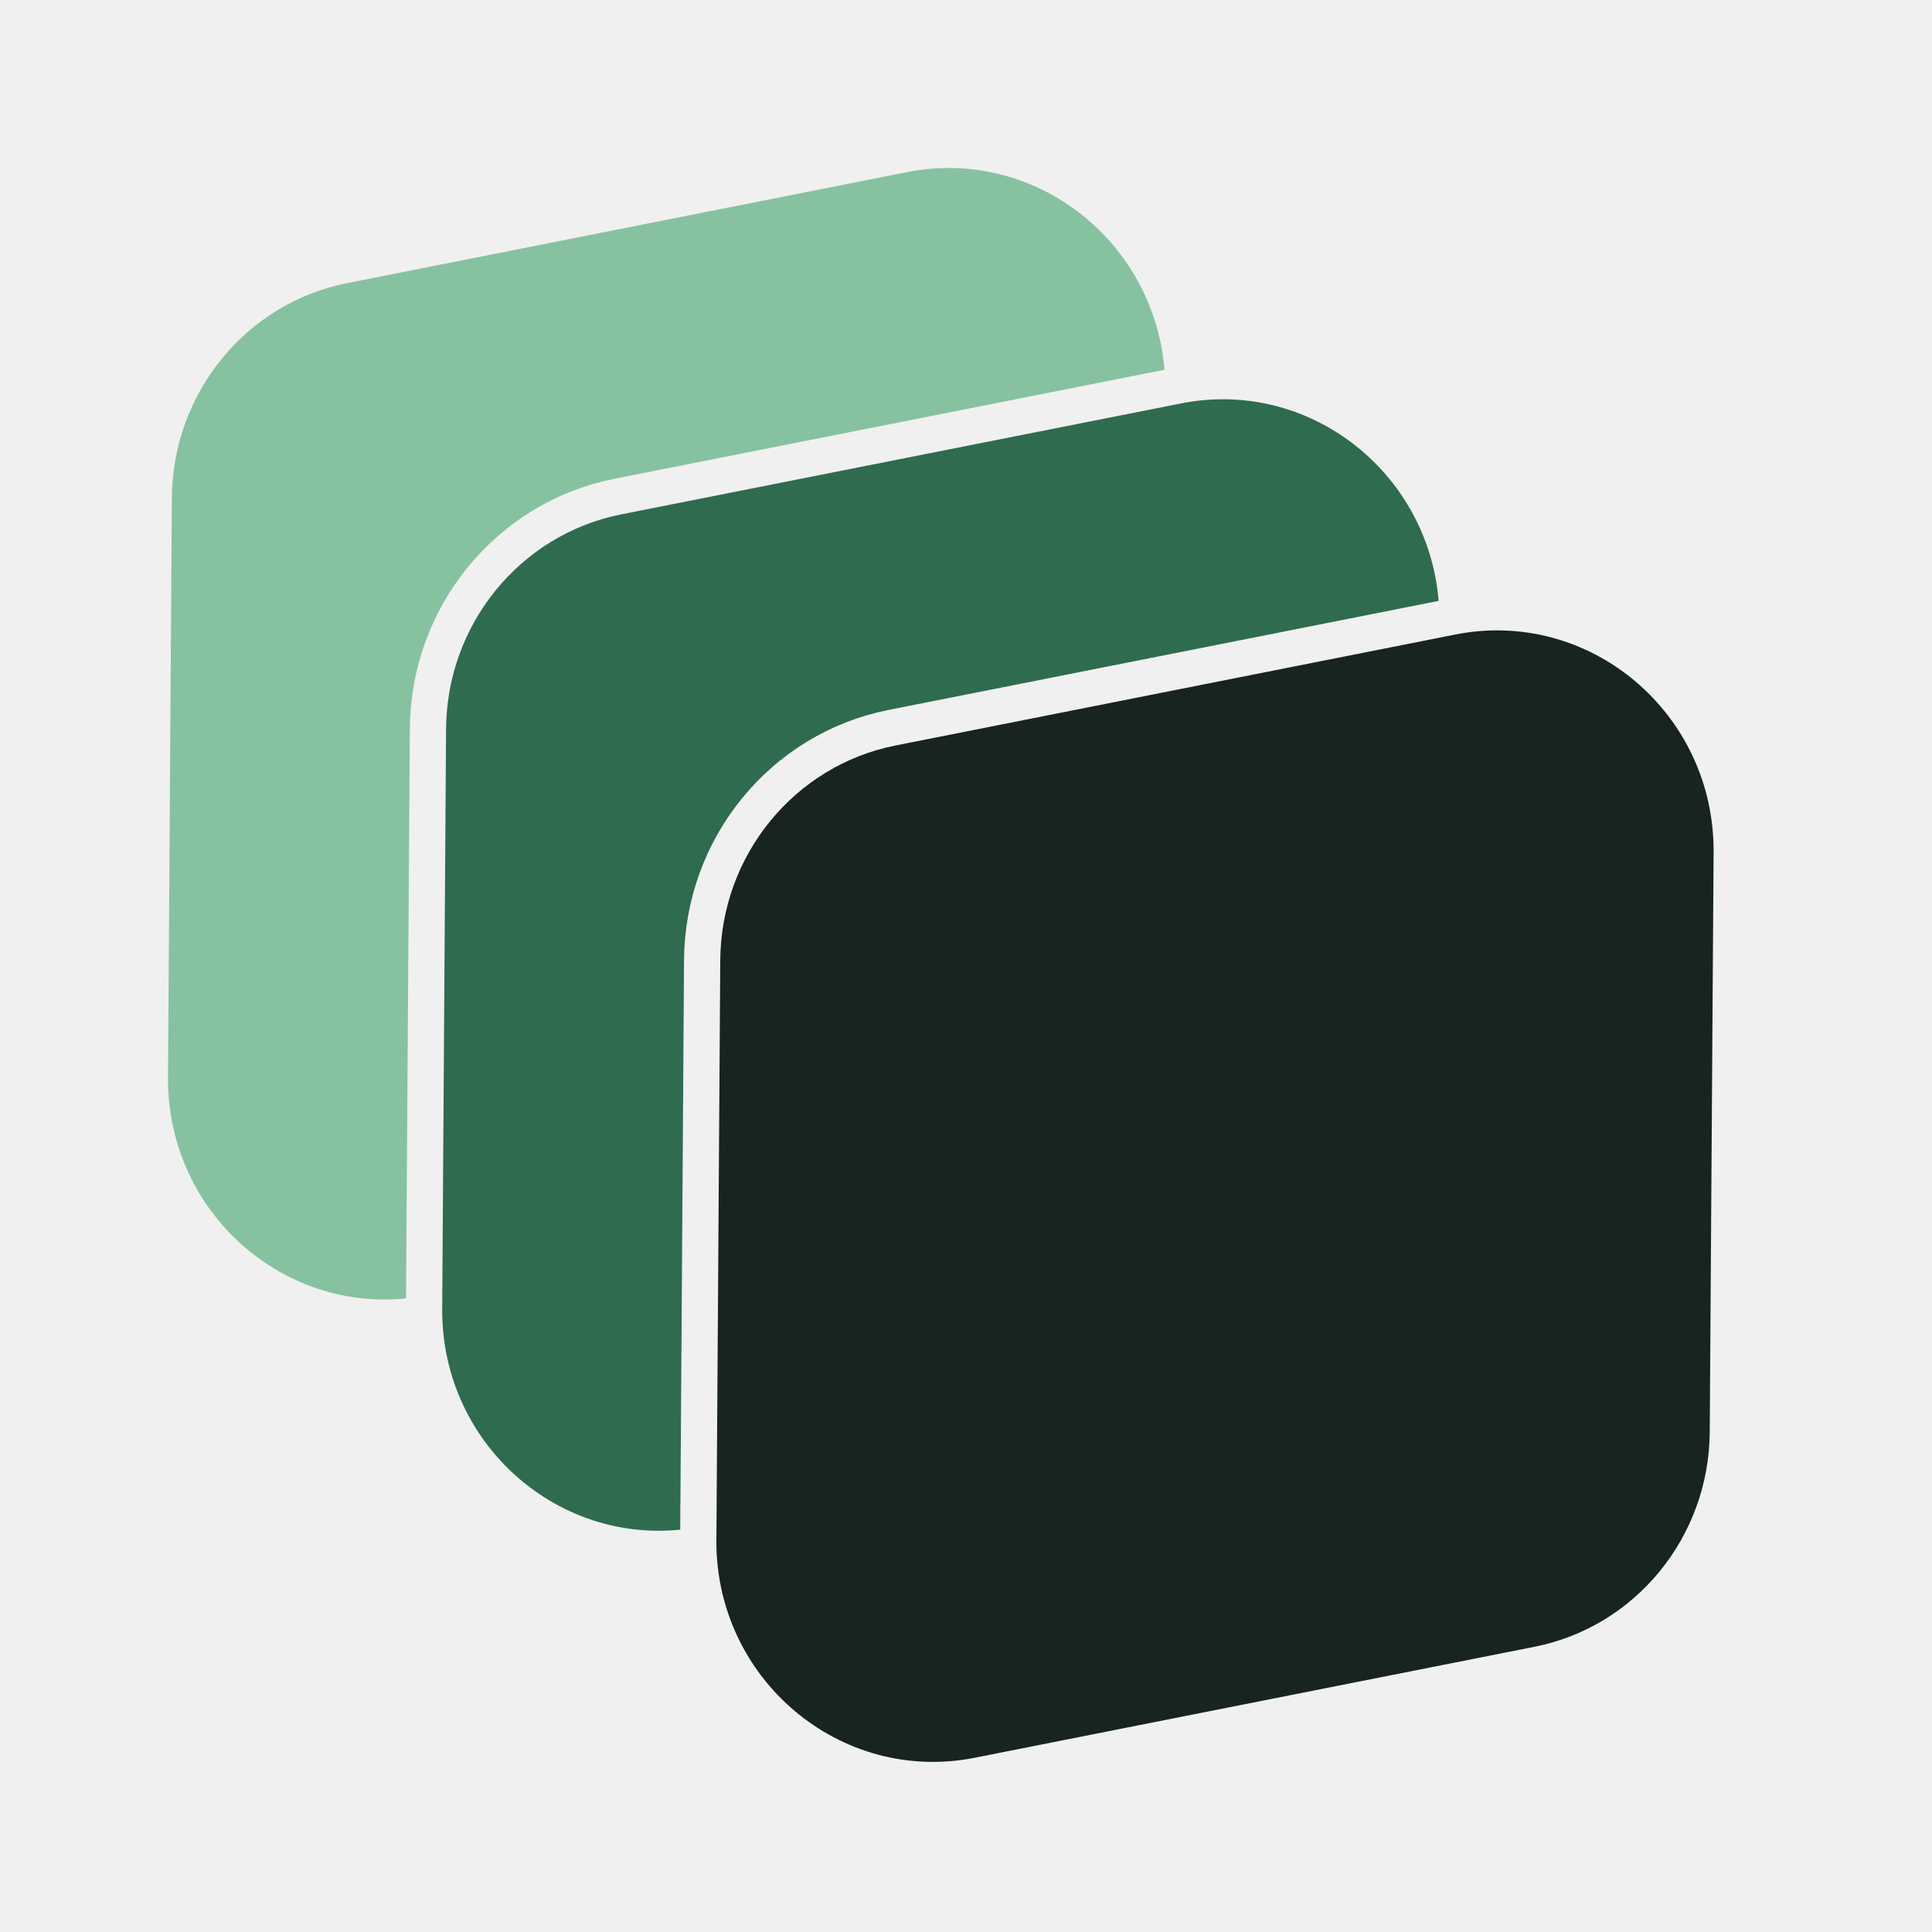
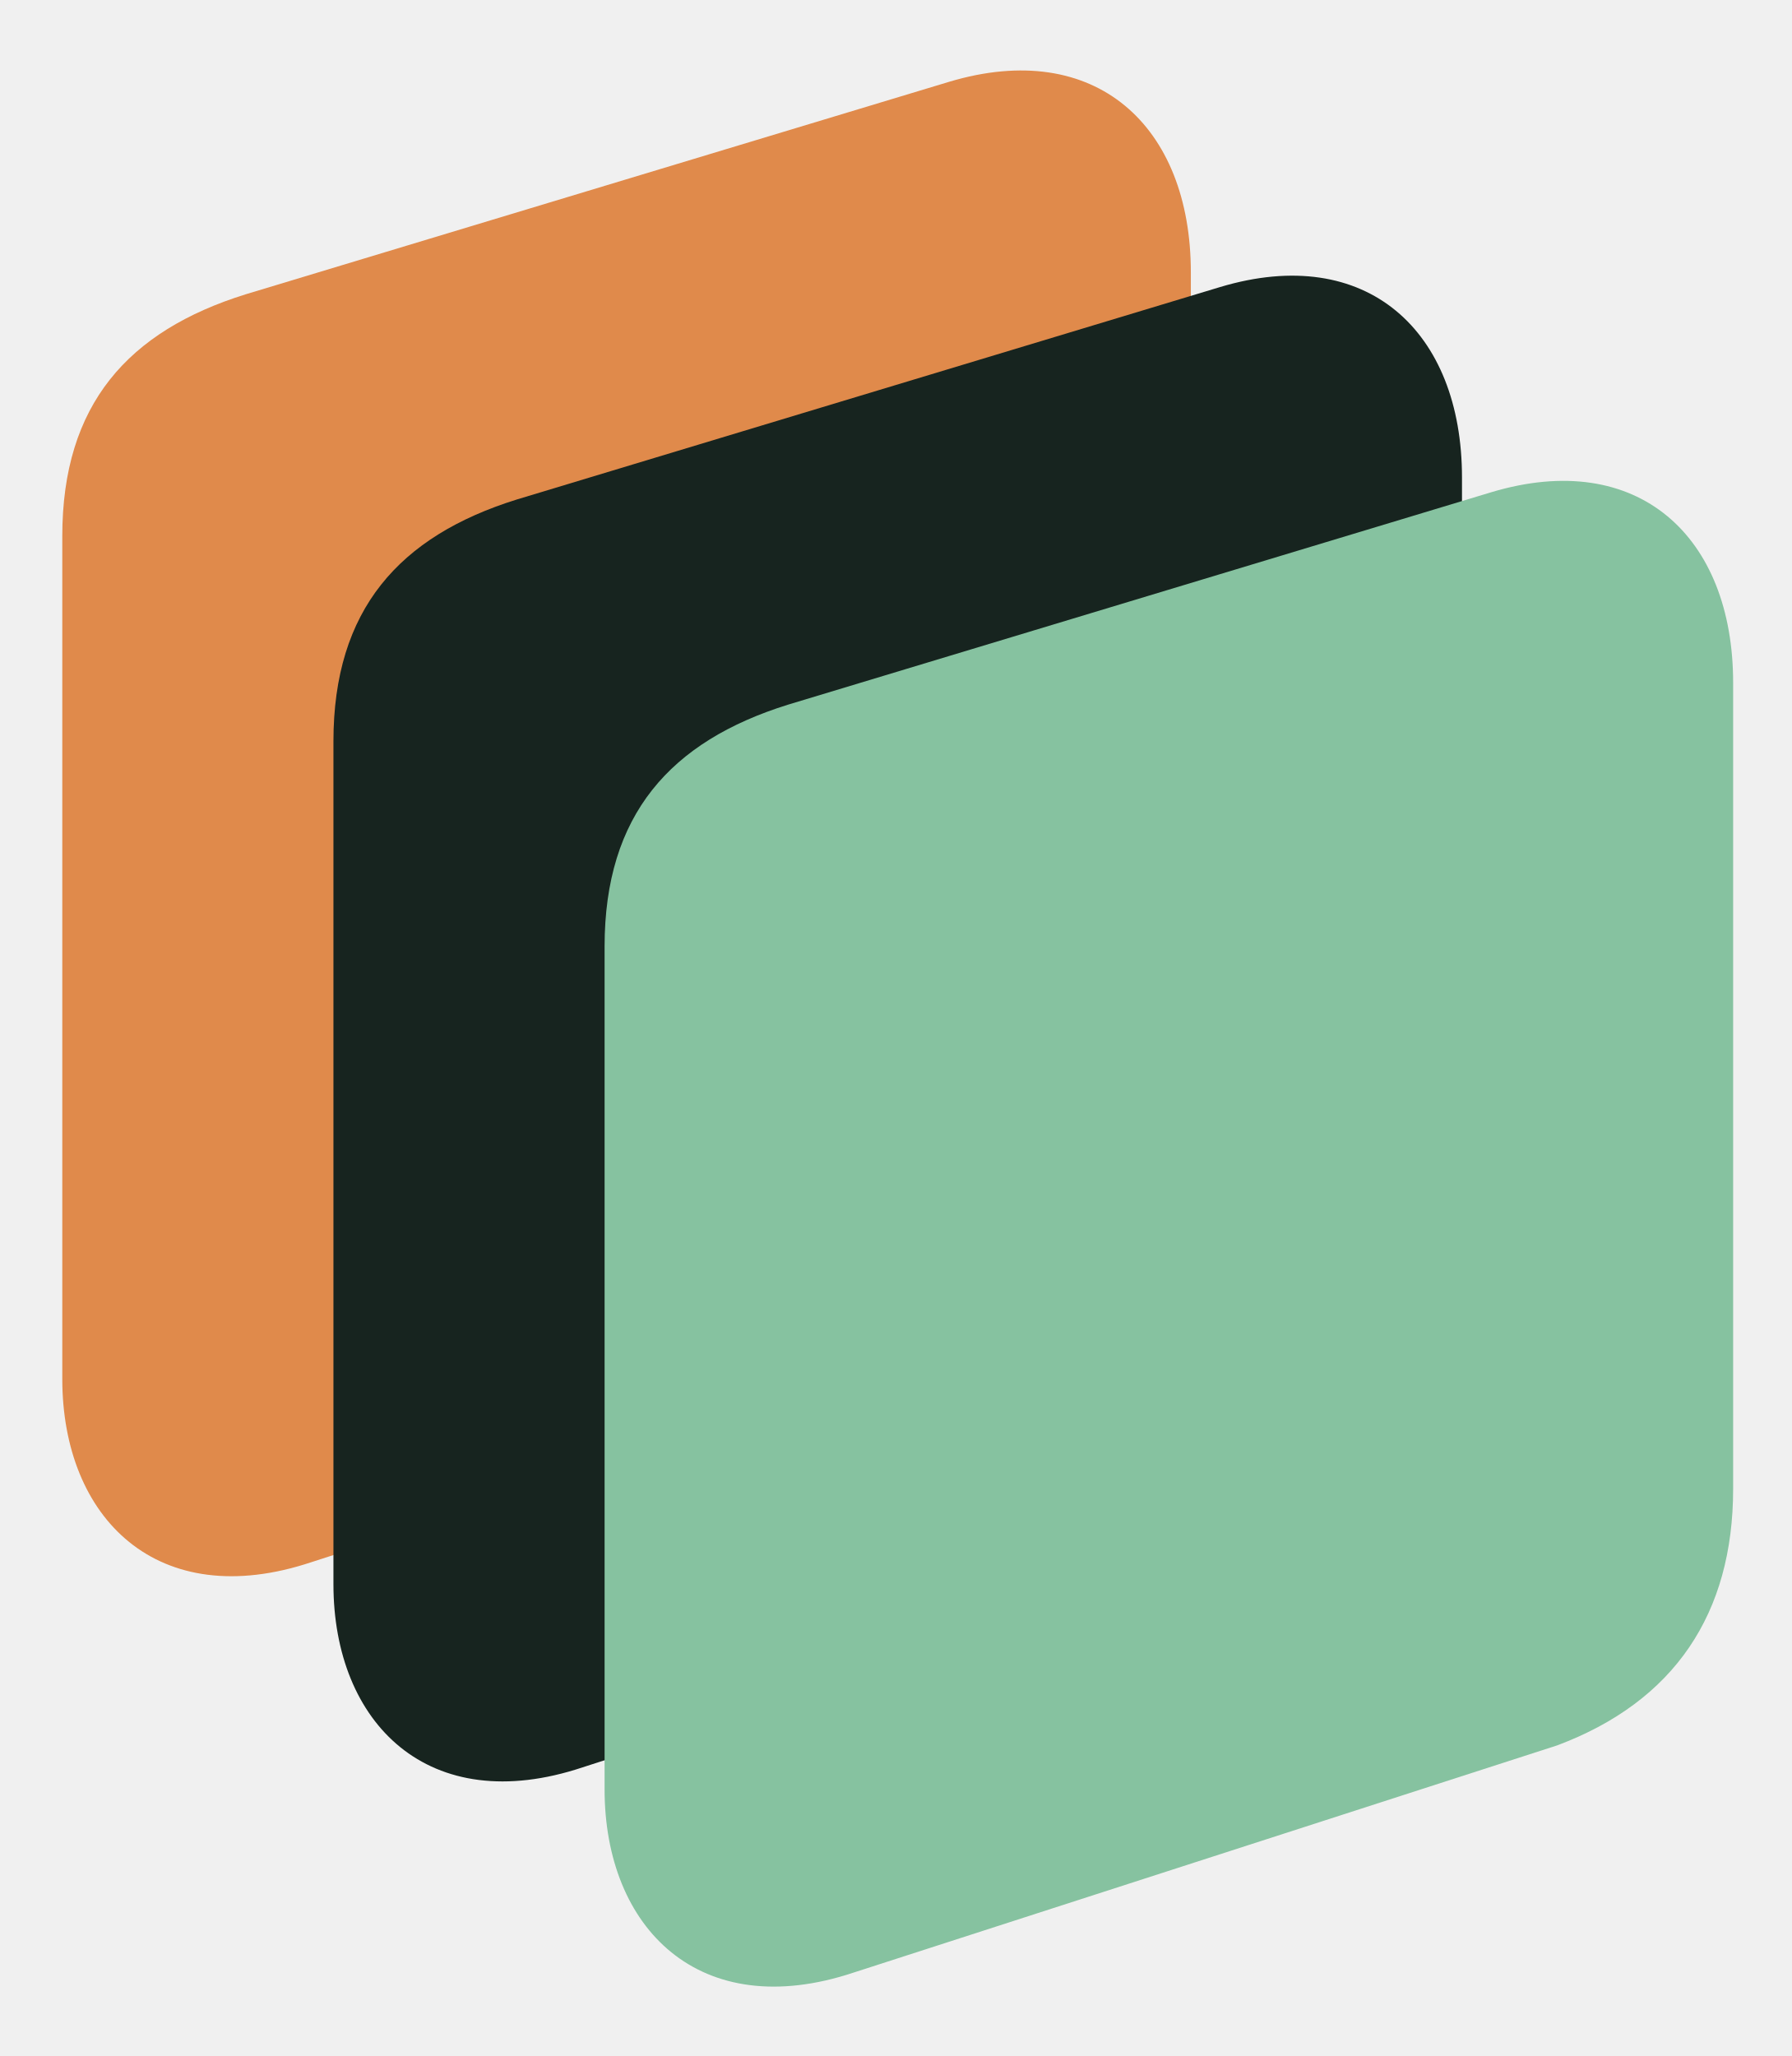
- <svg xmlns="http://www.w3.org/2000/svg" width="92" height="92" viewBox="0 0 92 92">
-   <g transform="translate(8 8)">
-     <defs>
-       <mask id="cut0" maskUnits="userSpaceOnUse" x="-2" y="-2" width="38" height="40">
-         <rect x="-2" y="-2" width="38" height="40" fill="white" />
-         <path d="M5.677 23.617l.08-12C5.77 9.447 7.29 7.586 9.387 7.17l11.587-2.296c2.784-.552 5.368 1.626 5.349 4.51l-.08 12c-.014 2.171-1.533 4.032-3.63 4.448l-11.587 2.297c-2.784.551-5.368-1.627-5.349-4.51z" fill="black" stroke="black" stroke-width="1.5" />
-       </mask>
-       <mask id="cut1" maskUnits="userSpaceOnUse" x="-2" y="-2" width="38" height="40">
-         <rect x="-2" y="-2" width="38" height="40" fill="white" />
-         <path d="M11.354 28.404l.08-12c.014-2.172 1.533-4.032 3.63-4.448l11.587-2.297c2.784-.552 5.368 1.627 5.349 4.51l-.08 12c-.014 2.172-1.533 4.033-3.63 4.448l-11.587 2.297c-2.784.552-5.368-1.627-5.35-4.51z" fill="black" stroke="black" stroke-width="1.5" />
-       </mask>
-     </defs>
-     <g transform="scale(2.3)">
-       <path d="M0 18.83L.08 6.832C.094 4.66 1.613 2.798 3.71 2.383L15.297.086c2.784-.552 5.368 1.627 5.35 4.51l-.08 12c-.015 2.171-1.534 4.032-3.631 4.448L5.349 23.341C2.565 23.893-.019 21.714 0 18.83z" fill="#86C2A0" mask="url(#cut0)" />
-       <path d="M5.677 23.617l.08-12C5.77 9.447 7.29 7.586 9.387 7.17l11.587-2.296c2.784-.552 5.368 1.626 5.349 4.51l-.08 12c-.014 2.171-1.533 4.032-3.63 4.448l-11.587 2.297c-2.784.551-5.368-1.627-5.349-4.51z" fill="#2F6B4F" mask="url(#cut1)" />
-       <path d="M11.354 28.404l.08-12c.014-2.172 1.533-4.032 3.63-4.448l11.587-2.297c2.784-.552 5.368 1.627 5.349 4.51l-.08 12c-.014 2.172-1.533 4.033-3.63 4.448l-11.587 2.297c-2.784.552-5.368-1.627-5.35-4.51z" fill="#17241F" />
-     </g>
+ <svg xmlns="http://www.w3.org/2000/svg" viewBox="24 20 176 202" width="176" height="202" role="img" aria-label="Gridec symbol">
+   <g transform="translate(15 23) scale(0.72)">
+     <path d="M 21 53 C 21 35 30 25 46 20 L 142 -9 C 162 -15 175 -3 175 17 L 175 127 C 175 144 167 156 151 162 L 55 193 C 34 200 21 187 21 168 Z" transform="translate(0 16)" fill="#E08A4B" />
+     <path d="M 21 53 C 21 35 30 25 46 20 L 142 -9 C 162 -15 175 -3 175 17 L 175 127 C 175 144 167 156 151 162 L 55 193 C 34 200 21 187 21 168 Z" transform="translate(37 44)" fill="#17241F" />
+     <path d="M 21 53 C 21 35 30 25 46 20 L 142 -9 C 162 -15 175 -3 175 17 L 175 127 C 175 144 167 156 151 162 L 55 193 C 34 200 21 187 21 168 Z" transform="translate(74 72)" fill="#86C2A0" />
  </g>
</svg>
